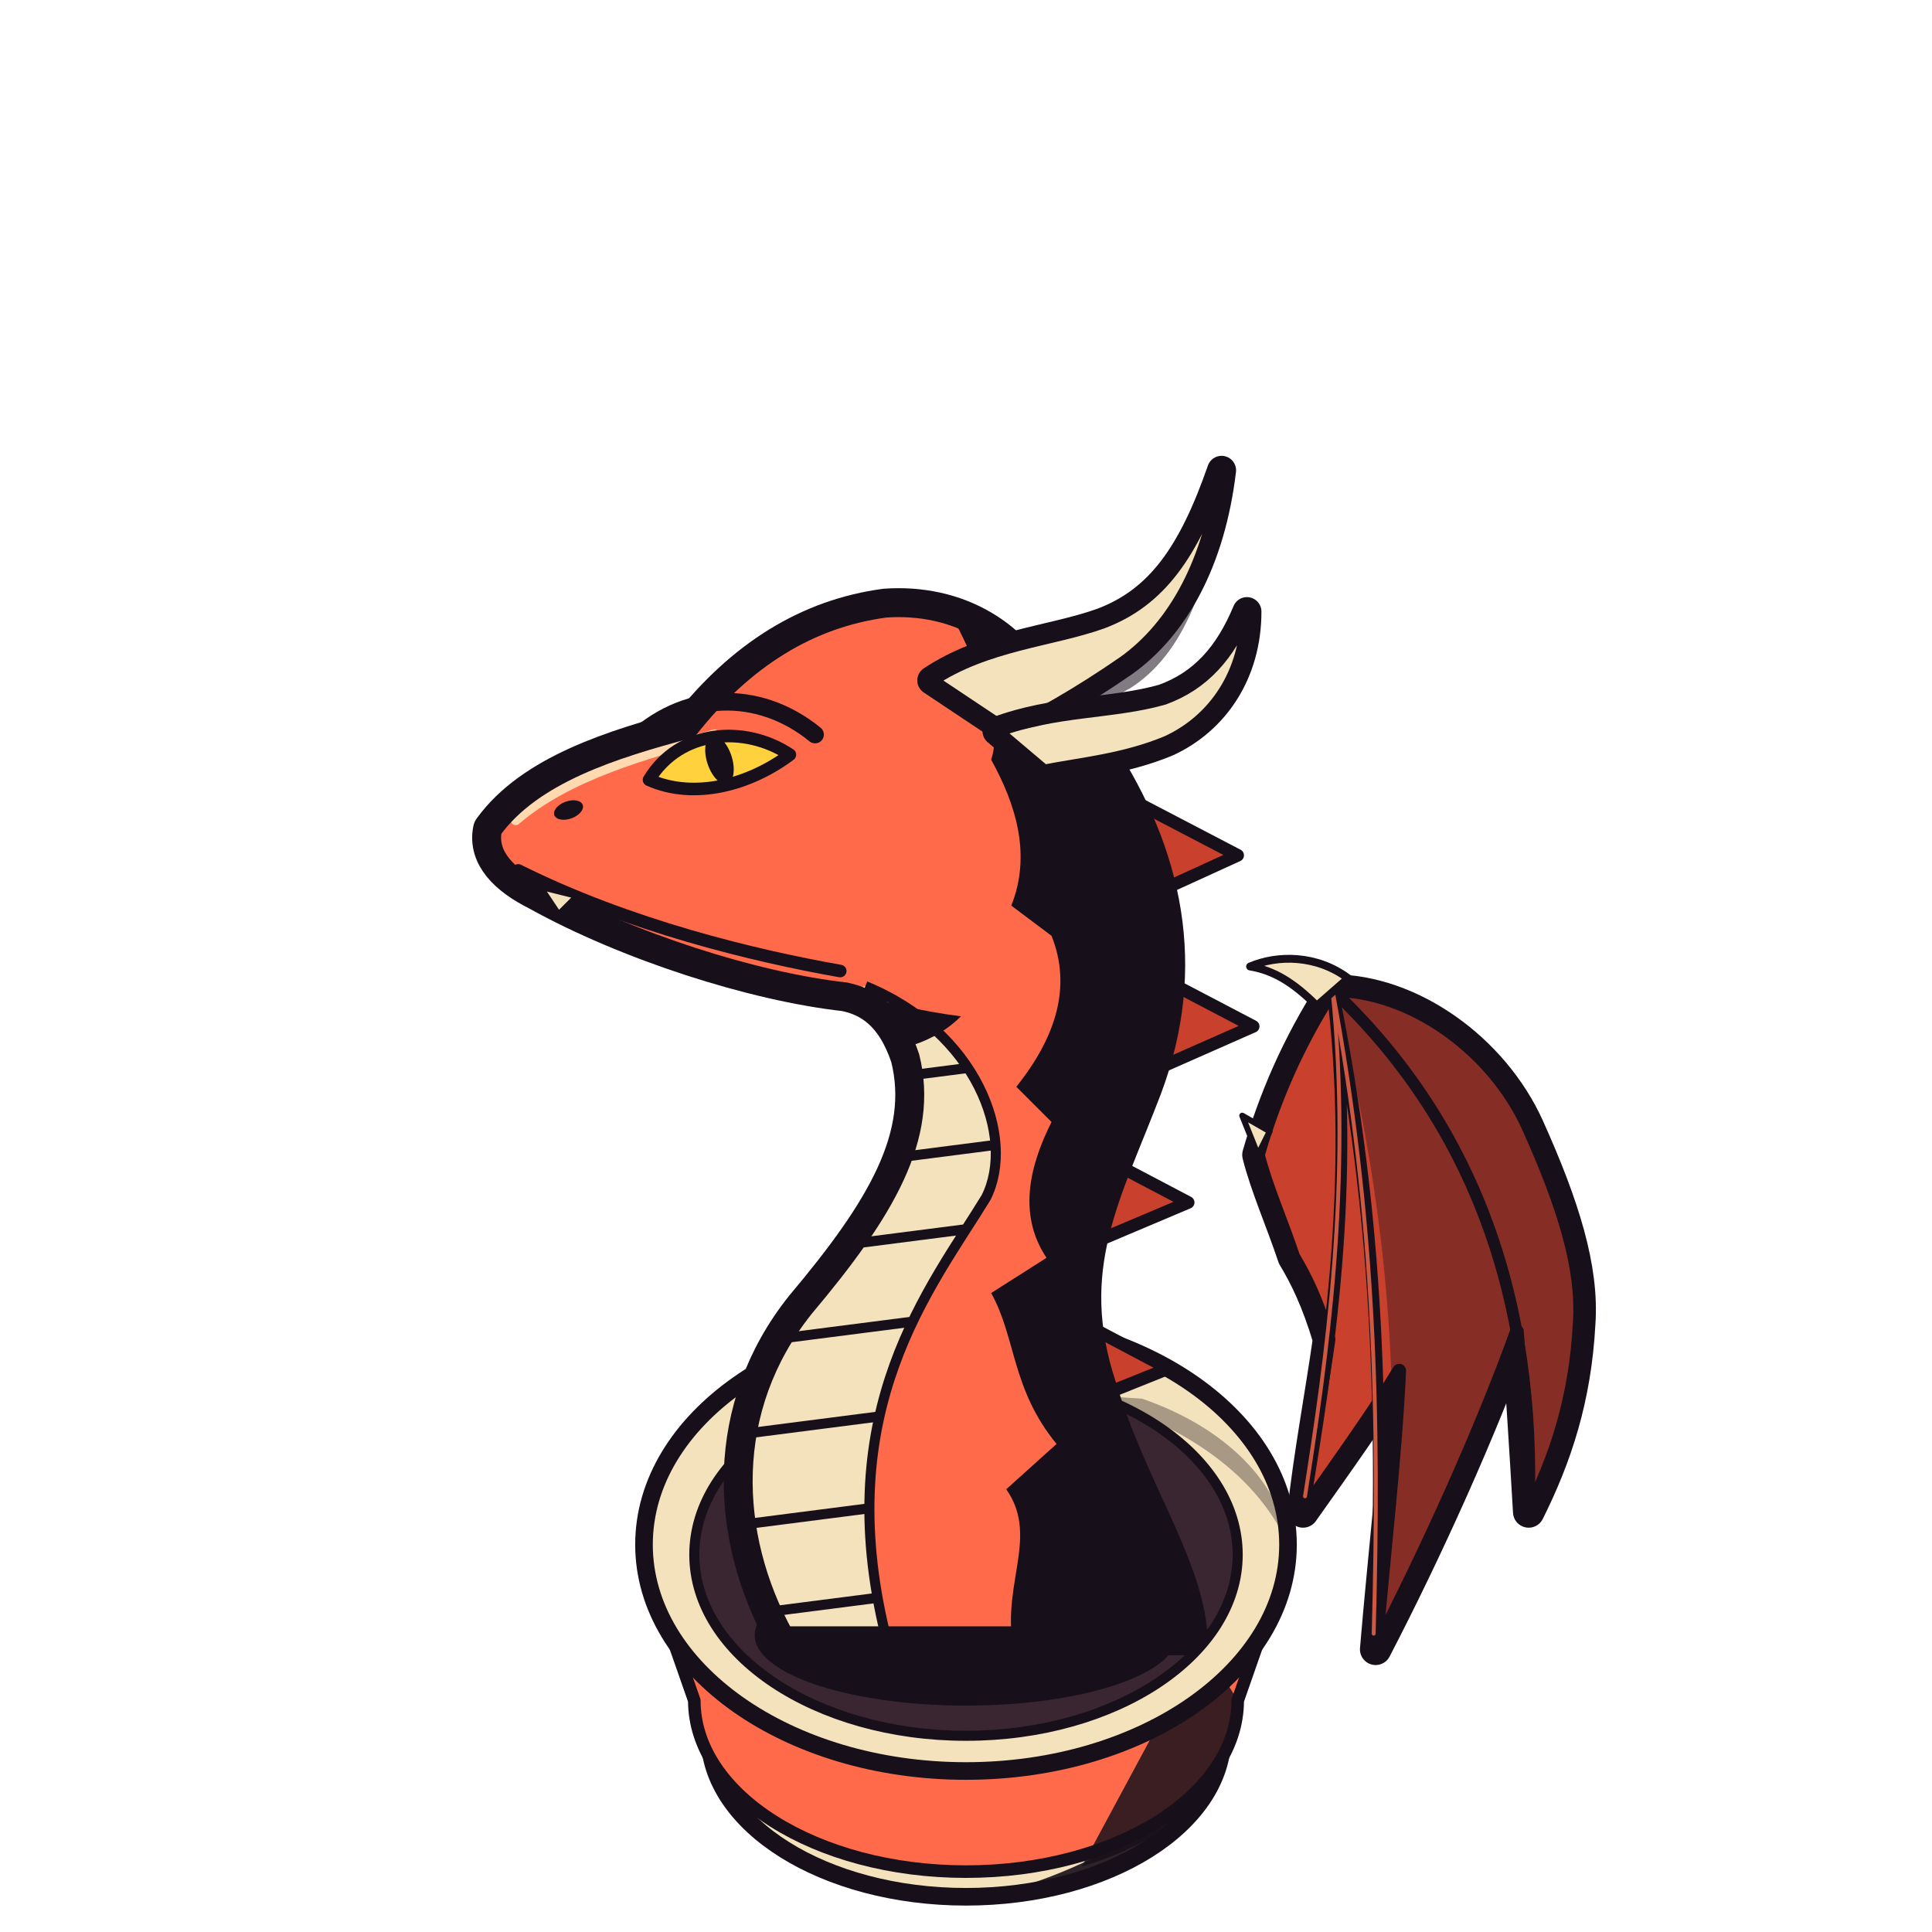
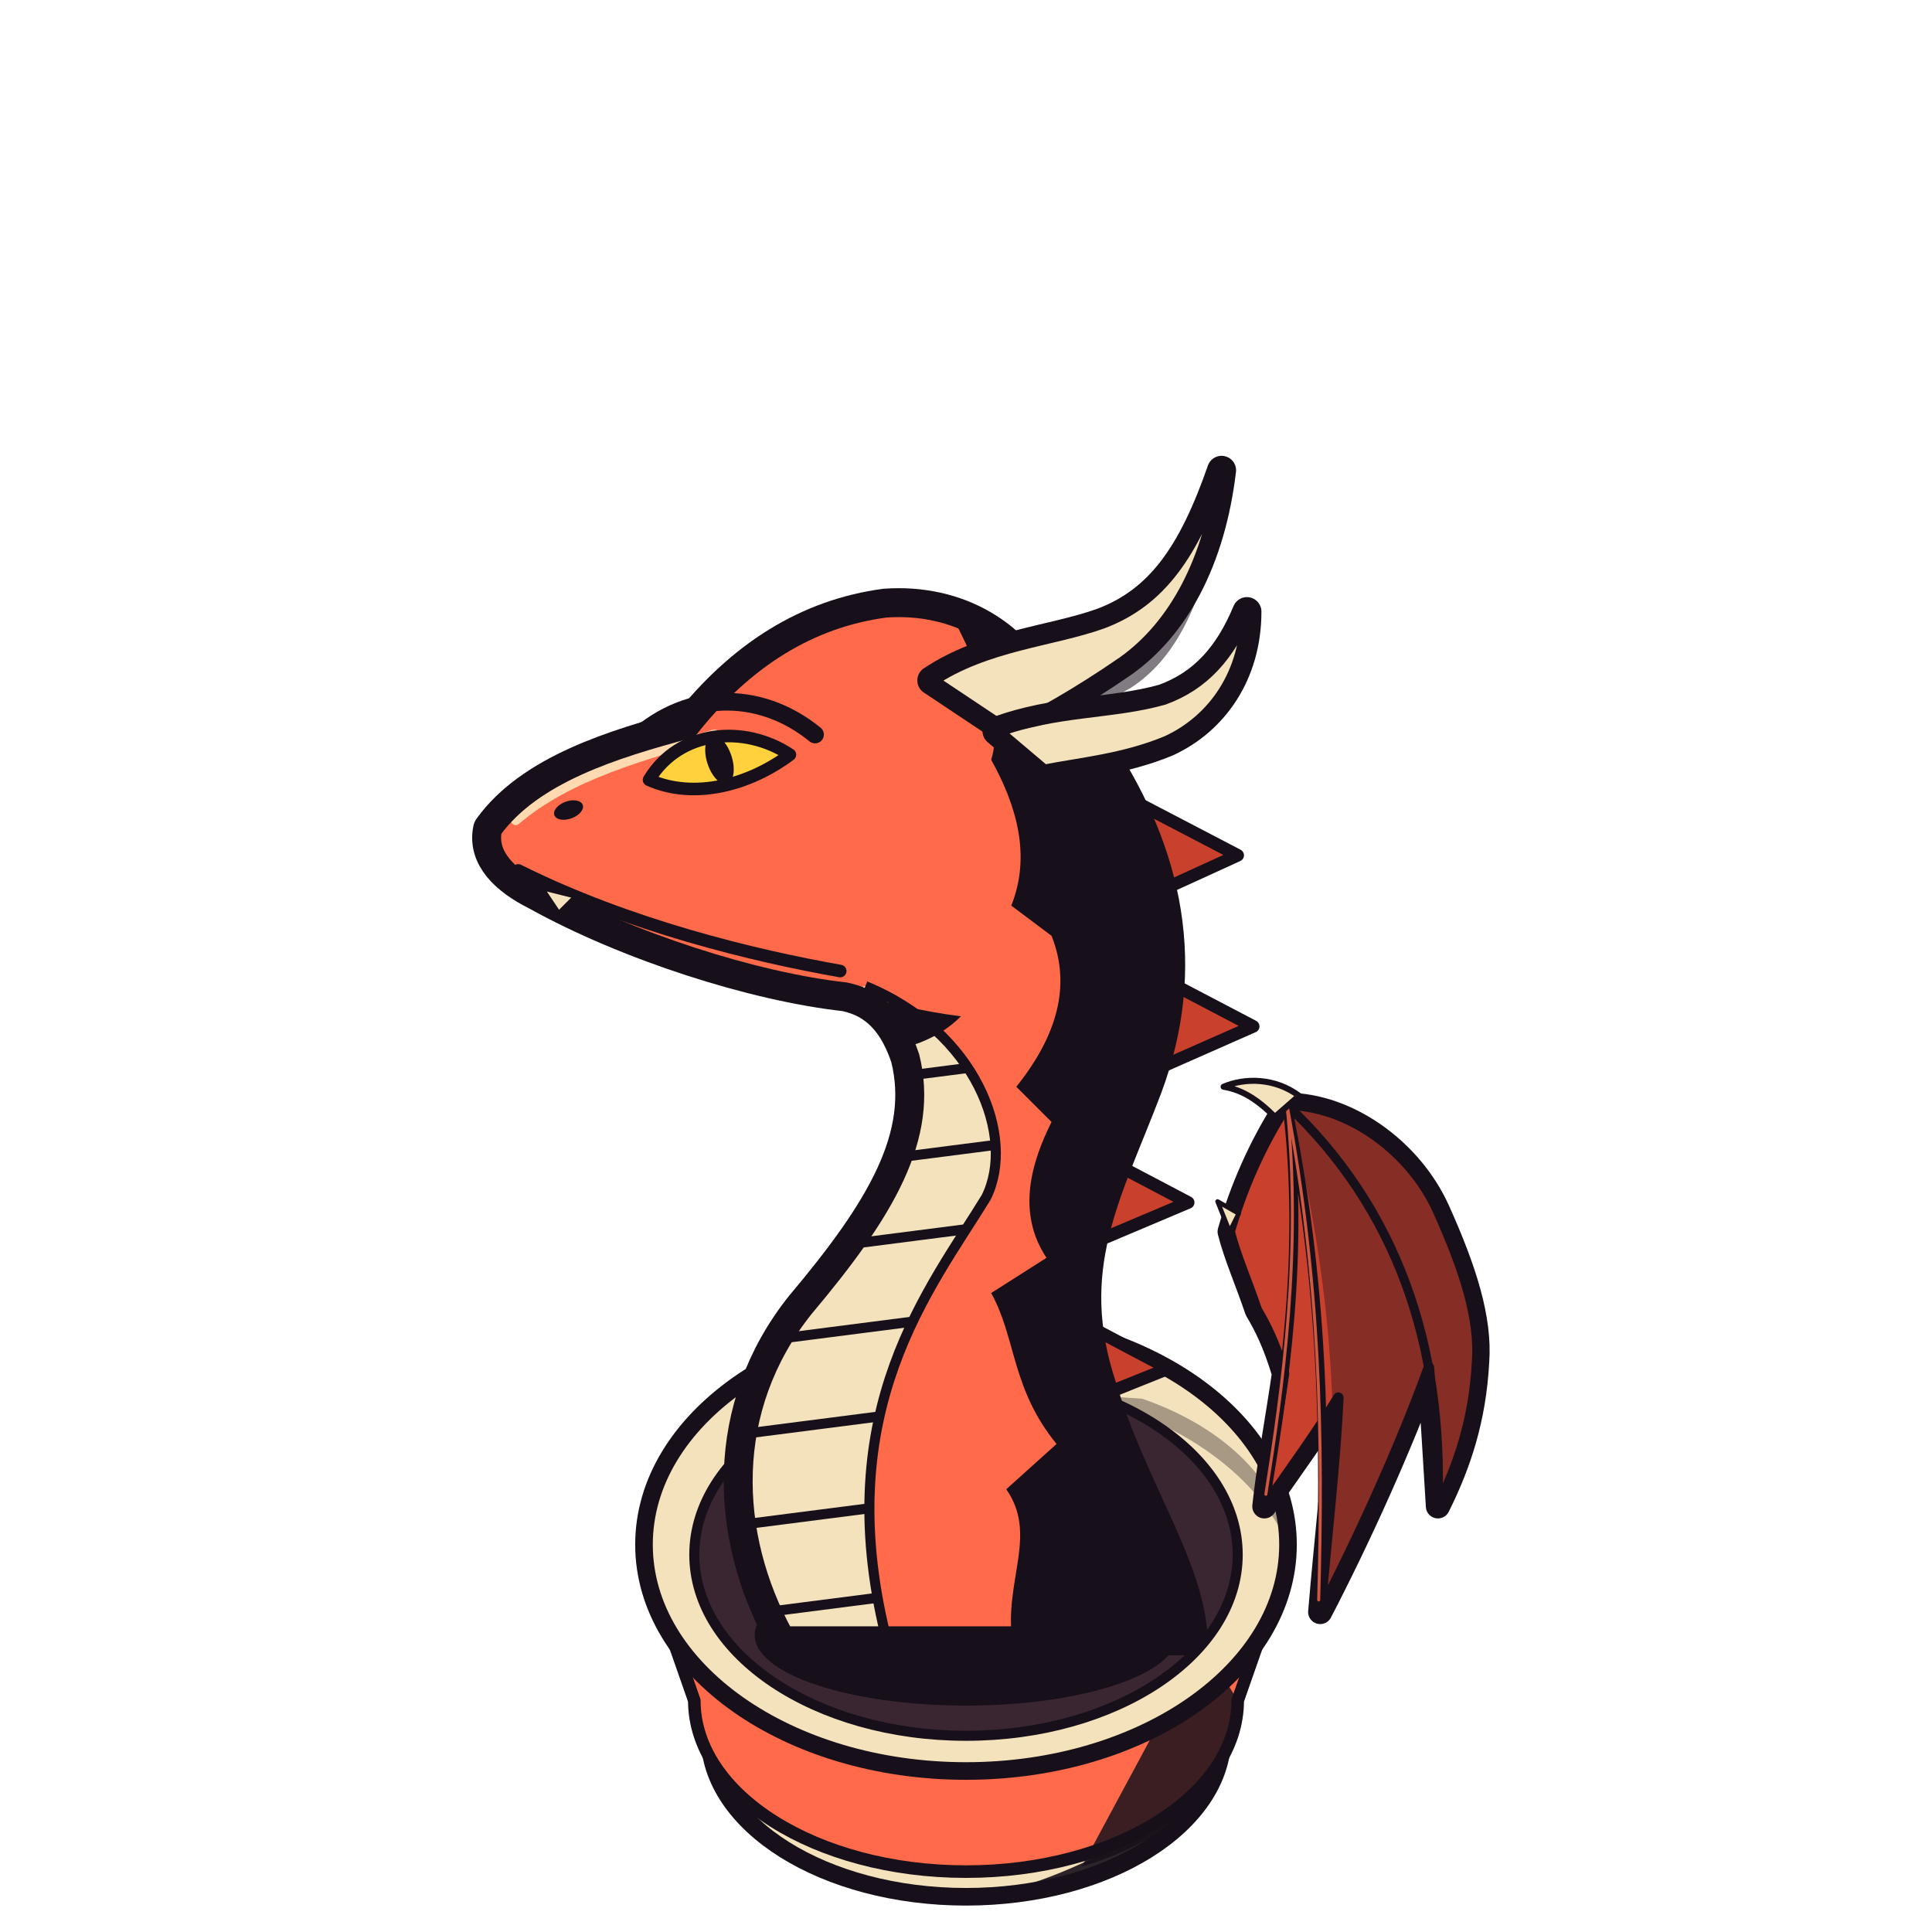
<svg xmlns="http://www.w3.org/2000/svg" viewBox="0 0 768 768" width="768" height="768">
  <path d="M256,614 L282,690 A102,64 0 0 0 486,690 L512,614 Z" fill="#f4e2bd" stroke="#17101a" stroke-width="7" stroke-linejoin="round" />
  <path d="M498,614 L486,690 A102,64 0 0 1 392,754 C440,742 478,716 486,690 Z" fill="#17101a" opacity=".9" />
  <path d="M262,636 L276,676 A108,68 0 0 0 492,676 L506,636 A128,90 0 0 1 262,636 Z" fill="#ff6a4a" stroke="#17101a" stroke-width="5" stroke-linejoin="round" />
  <path d="M470,640 L492,676 A108,68 0 0 1 430,742 L458,690 Z" fill="#17101a" opacity=".85" />
  <ellipse cx="384" cy="614" rx="128" ry="90" fill="#f4e2bd" stroke="#17101a" stroke-width="7" />
  <ellipse cx="384" cy="618" rx="108" ry="72" fill="#3a2630" stroke="#17101a" stroke-width="4" />
  <path d="M424,554 A128,90 0 0 1 512,614 A108,72 0 0 0 454,556 Z" fill="#17101a" opacity=".35" />
  <ellipse cx="384" cy="650" rx="84" ry="28" fill="#17101a" />
-   <g transform="translate(486 626) scale(0.78) translate(-452 -560)">
+   <g transform="translate(478 618) scale(0.6) translate(-452 -560)">
    <path d="M508,262 C548,262 590,292 608,332 C626,372 636,404 634,432 C632,470 622,500 608,528 C606,494 604,462 602,436 C584,486 556,548 530,598 C534,550 540,500 542,456 C530,476 510,504 493,528 C496,500 502,468 506,440 C500,420 494,408 488,398 C482,380 474,362 470,346 C478,318 490,290 508,262 Z" fill="none" stroke="#17101a" stroke-width="16" stroke-linejoin="round" />
    <path d="M508,262 C548,262 590,292 608,332 C626,372 636,404 634,432 C632,470 622,500 608,528 C606,494 604,462 602,436 C584,486 556,548 530,598 C534,550 540,500 542,456 C530,476 510,504 493,528 C496,500 502,468 506,440 C500,420 494,408 488,398 C482,380 474,362 470,346 C478,318 490,290 508,262 Z" fill="#c9402c" stroke="#17101a" stroke-width="7" stroke-linejoin="round" />
    <path d="M508,262 C548,262 590,292 608,332 C626,372 636,404 634,432 C632,470 622,500 608,528 C606,494 604,462 602,436 C584,486 556,548 530,598 C546,500 540,380 508,262 Z" fill="#17101a" opacity=".38" />
    <path d="M508,262 C532,380 534,480 530,598 M508,262 C520,360 506,450 493,528 M508,262 C580,330 612,420 608,528" fill="none" stroke="#17101a" stroke-width="6" stroke-linecap="round" />
    <path d="M508,262 C530,380 532,480 529,590 M508,262 C518,360 505,450 494,520" fill="none" stroke="#ff6a4a" stroke-width="2" stroke-linecap="round" opacity=".8" />
    <path d="M470,346 L462,326 L476,334 Z" fill="#f4e2bd" stroke="#17101a" stroke-width="3" stroke-linejoin="round" />
    <path d="M500,270 C488,258 478,252 466,250 C480,244 500,244 516,256 Z" fill="#f4e2bd" stroke="#17101a" stroke-width="4" stroke-linejoin="round" />
  </g>
  <path d="M446,316 L492,340 L446,361 Z" fill="#c9402c" stroke="#17101a" stroke-width="5" stroke-linejoin="round" />
  <path d="M456,385.92 L498.16,408 L456,426.6 Z" fill="#c9402c" stroke="#17101a" stroke-width="5" stroke-linejoin="round" />
  <path d="M434,457.84 L472.32,478 L434,494.2 Z" fill="#c9402c" stroke="#17101a" stroke-width="5" stroke-linejoin="round" />
  <path d="M430,525.76 L464.48,544 L430,557.8 Z" fill="#c9402c" stroke="#17101a" stroke-width="5" stroke-linejoin="round" />
  <clipPath id="c3">
    <path d="M196,330 C212,308 244,298 274,290 C296,262 322,246 352,242 C380,240 404,254 414,278 L436,300 C462,340 472,384 454,432 C438,474 420,504 436,552 C448,592 470,622 472,650 L312,650 C290,610 288,560 320,520 C352,482 370,452 362,420 C356,402 346,396 336,394 C300,390 250,374 214,354 C202,348 194,340 196,330 Z" />
  </clipPath>
  <path d="M196,330 C212,308 244,298 274,290 C296,262 322,246 352,242 C380,240 404,254 414,278 L436,300 C462,340 472,384 454,432 C438,474 420,504 436,552 C448,592 470,622 472,650 L312,650 C290,610 288,560 320,520 C352,482 370,452 362,420 C356,402 346,396 336,394 C300,390 250,374 214,354 C202,348 194,340 196,330 Z" fill="none" stroke="#17101a" stroke-width="16" stroke-linejoin="round" />
  <path d="M196,330 C212,308 244,298 274,290 C296,262 322,246 352,242 C380,240 404,254 414,278 L436,300 C462,340 472,384 454,432 C438,474 420,504 436,552 C448,592 470,622 472,650 L312,650 C290,610 288,560 320,520 C352,482 370,452 362,420 C356,402 346,396 336,394 C300,390 250,374 214,354 C202,348 194,340 196,330 Z" fill="#ff6a4a" />
  <g clip-path="url(#c3)">
    <clipPath id="c3b">
      <path d="M312,650 C290,610 288,560 320,520 C352,482 370,452 362,420 C356,402 346,396 336,394 L344,392 C388,410 404,452 392,476 C370,512 330,560 352,650 Z" />
    </clipPath>
    <path d="M312,650 C290,610 288,560 320,520 C352,482 370,452 362,420 C356,402 346,396 336,394 L344,392 C388,410 404,452 392,476 C370,512 330,560 352,650 Z" fill="#f4e2bd" />
    <g clip-path="url(#c3b)" stroke="#17101a" stroke-width="4">
      <path d="M280,438 L420,420" />
      <path d="M280,470 L420,452" />
      <path d="M280,502 L420,484" />
      <path d="M280,536 L420,518" />
      <path d="M280,572 L420,554" />
      <path d="M280,608 L420,590" />
      <path d="M280,644 L420,626" />
    </g>
    <path d="M344,392 C388,410 404,452 392,476 C370,512 330,560 352,650" fill="none" stroke="#17101a" stroke-width="4" />
    <path d="M372,232 L480,232 L480,660 L404,660 C396,632 414,612 400,592 L420,574 C402,552 404,532 394,514 L416,500 C404,482 410,462 418,446 L404,432 C420,412 426,392 418,372 L402,360 C410,340 404,320 394,302 C400,284 384,256 372,232 Z" fill="#17101a" />
    <path d="M336,394 C300,390 250,374 214,354 C230,374 290,402 336,418 C356,420 372,414 382,404 C366,402 350,398 336,394 Z" fill="#17101a" />
    <path d="M205,326 C226,308 256,300 284,292" fill="none" stroke="#ffd9b0" stroke-width="4" stroke-linecap="round" />
  </g>
  <path d="M196,330 C212,308 244,298 274,290 C296,262 322,246 352,242 C380,240 404,254 414,278 L436,300 C462,340 472,384 454,432 C438,474 420,504 436,552 C448,592 470,622 472,650 L312,650 C290,610 288,560 320,520 C352,482 370,452 362,420 C356,402 346,396 336,394 C300,390 250,374 214,354 C202,348 194,340 196,330 Z" fill="none" stroke="#17101a" stroke-width="7" stroke-linejoin="round" />
  <g transform="translate(284,304) scale(1)">
    <path d="M-26,6 C-14,-14 12,-16 30,-4 C14,8 -8,14 -26,6 Z" fill="#ffd23d" stroke="#17101a" stroke-width="5" stroke-linejoin="round" />
    <ellipse cx="2" cy="-2" rx="5" ry="10" transform="rotate(-18 2 -2)" fill="#17101a" />
    <path d="M-34,-8 C-12,-30 18,-30 40,-12" fill="none" stroke="#17101a" stroke-width="7" stroke-linecap="round" />
  </g>
  <ellipse cx="226" cy="322" rx="6" ry="3.5" fill="#17101a" transform="rotate(-20 226 322)" />
  <path d="M206,346 C250,368 300,380 334,386" fill="none" stroke="#17101a" stroke-width="5" stroke-linecap="round" />
  <path d="M214,352 L222,364 L230,356 Z" fill="#f4e2bd" stroke="#17101a" stroke-width="3" stroke-linejoin="round" />
  <g transform="translate(392 282) scale(0.72) translate(-392 -282)">
    <path d="M362,266 C392,246 428,244 456,234 C488,222 506,196 522,150 C516,200 496,236 468,256 C442,274 420,286 404,294 Z" fill="none" stroke="#17101a" stroke-width="16" stroke-linejoin="round" />
    <path d="M362,266 C392,246 428,244 456,234 C488,222 506,196 522,150 C516,200 496,236 468,256 C442,274 420,286 404,294 Z" fill="#f4e2bd" stroke="#17101a" stroke-width="7" stroke-linejoin="round" />
    <path d="M398,294 C430,282 462,284 490,276 C512,268 526,252 536,228 C536,262 518,288 492,300 C468,310 444,312 424,316 Z" fill="none" stroke="#17101a" stroke-width="16" stroke-linejoin="round" />
    <path d="M398,294 C430,282 462,284 490,276 C512,268 526,252 536,228 C536,262 518,288 492,300 C468,310 444,312 424,316 Z" fill="#f4e2bd" stroke="#17101a" stroke-width="7" stroke-linejoin="round" />
    <path d="M468,256 C496,236 516,200 522,150 C518,212 500,252 472,270 C448,284 424,292 404,294 C428,282 448,270 468,256 Z" fill="#17101a" opacity=".55" />
  </g>
</svg>
